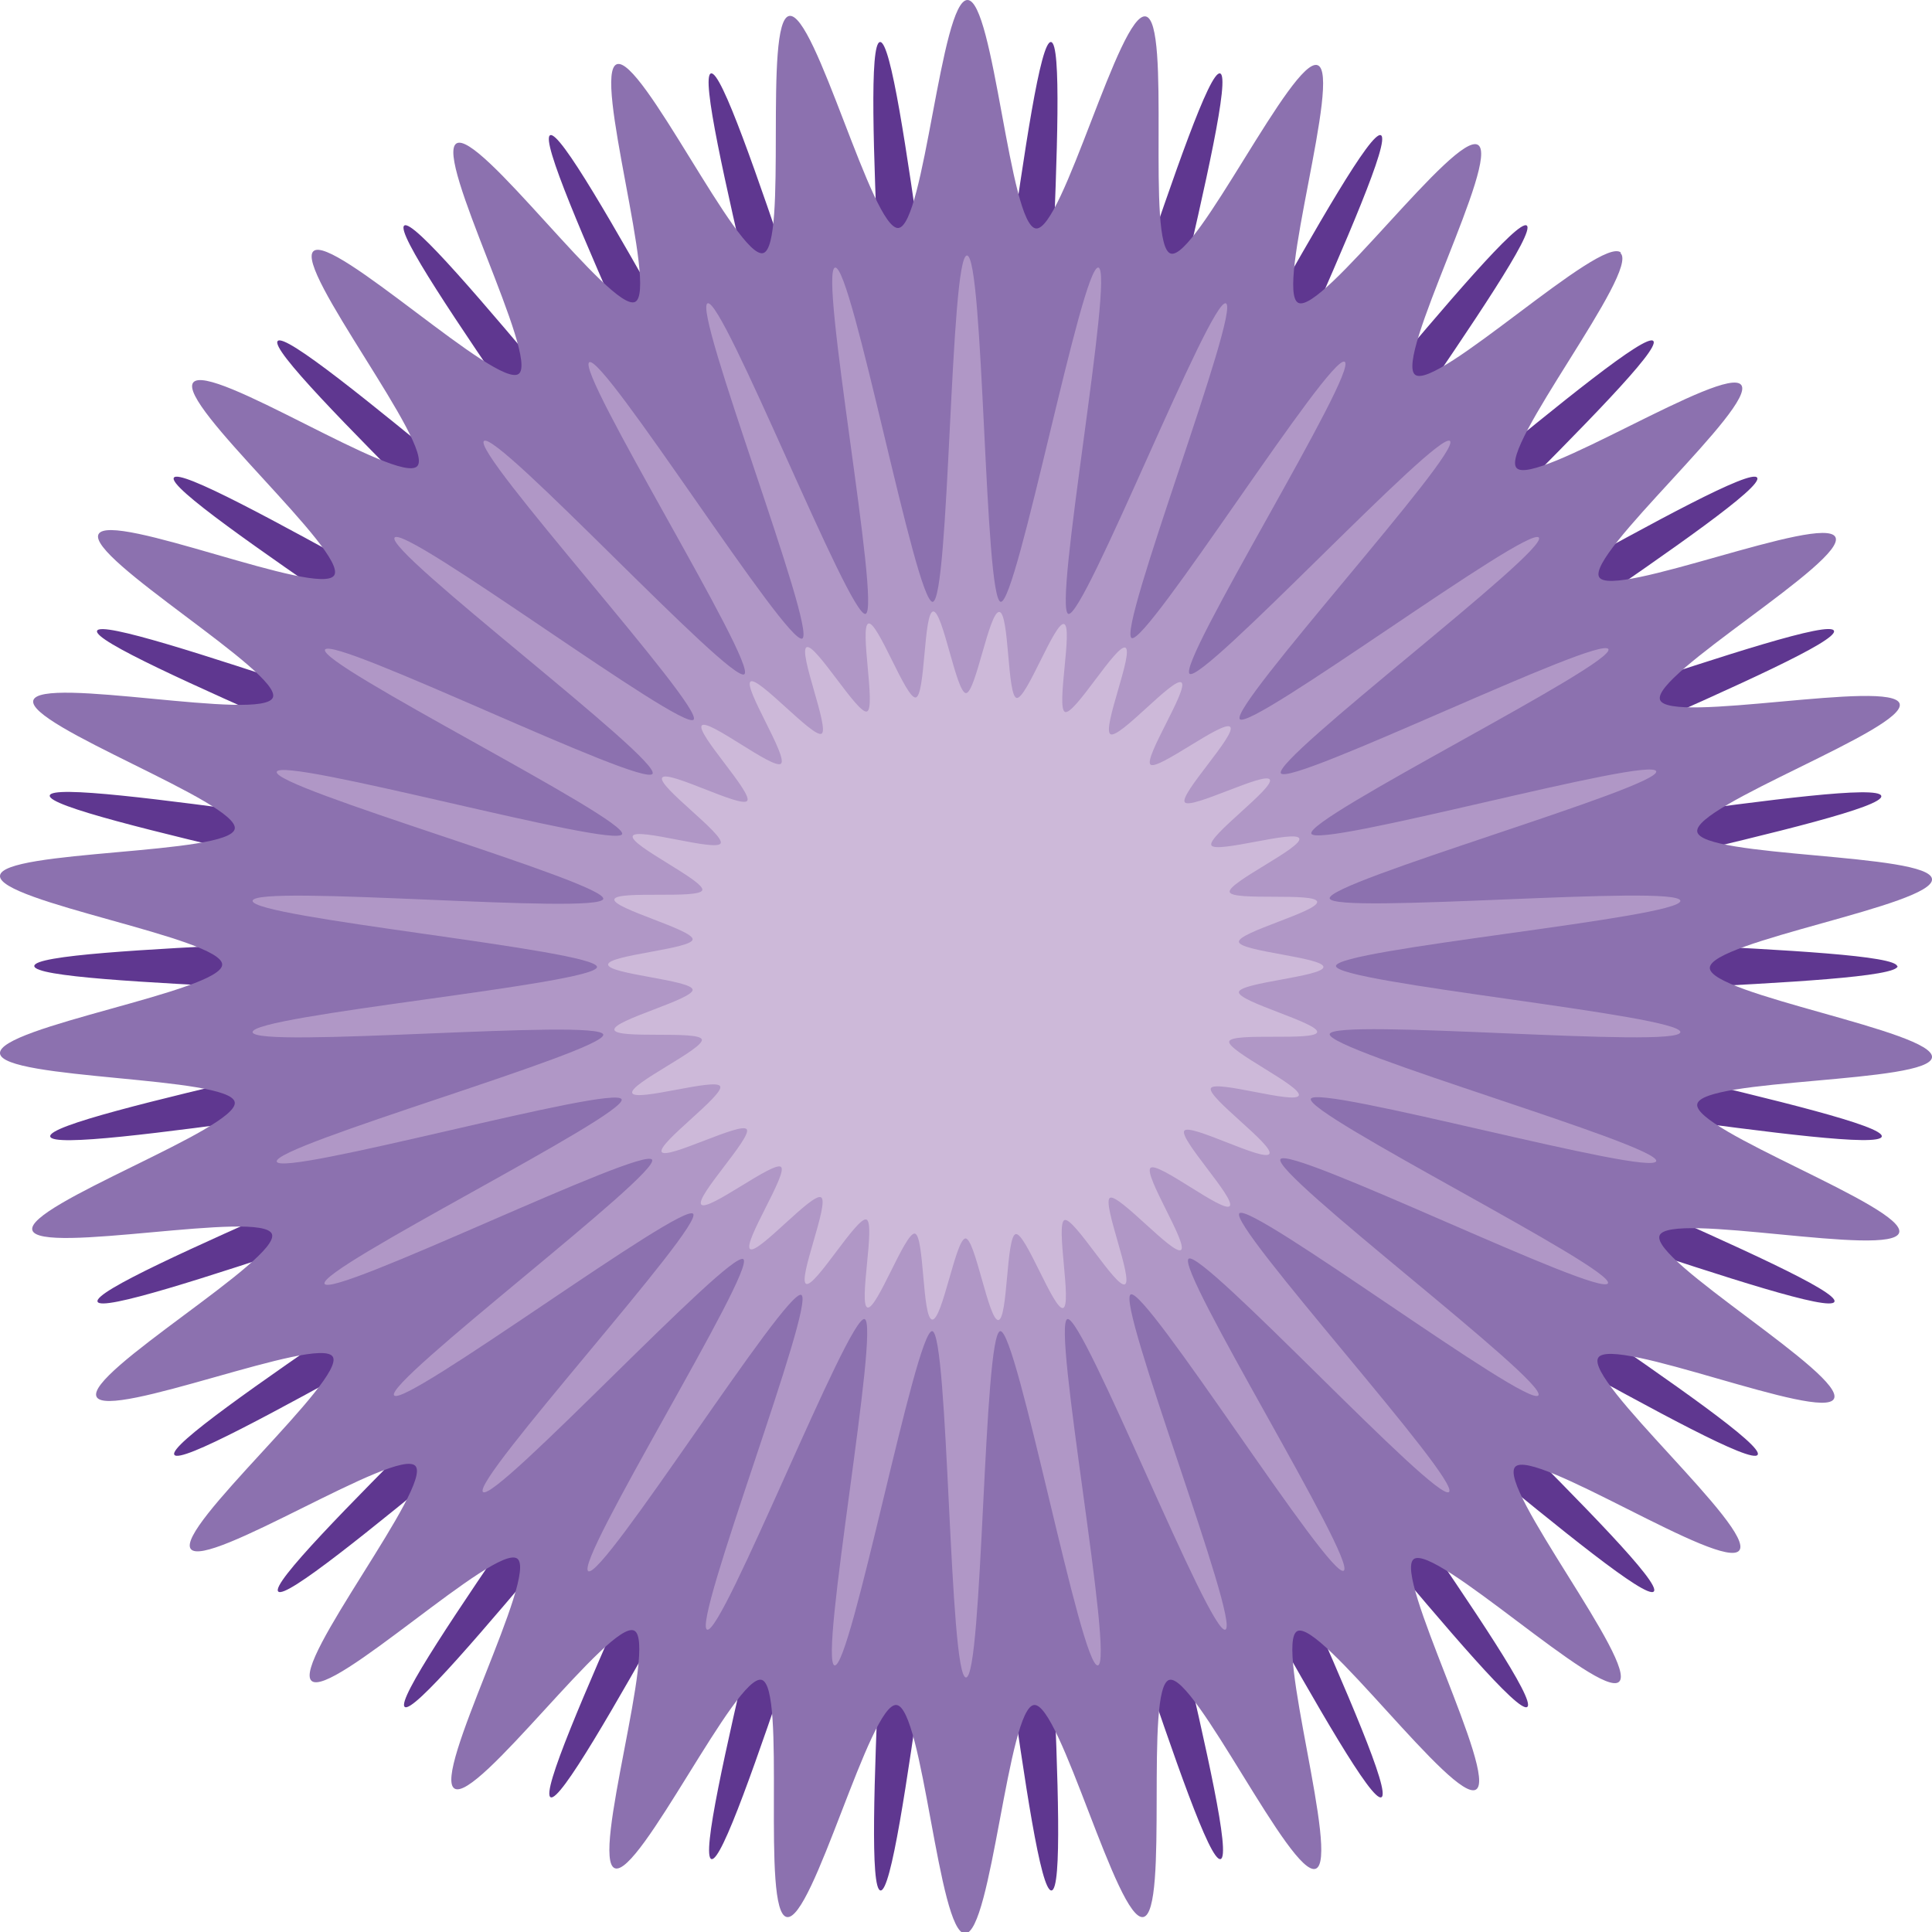
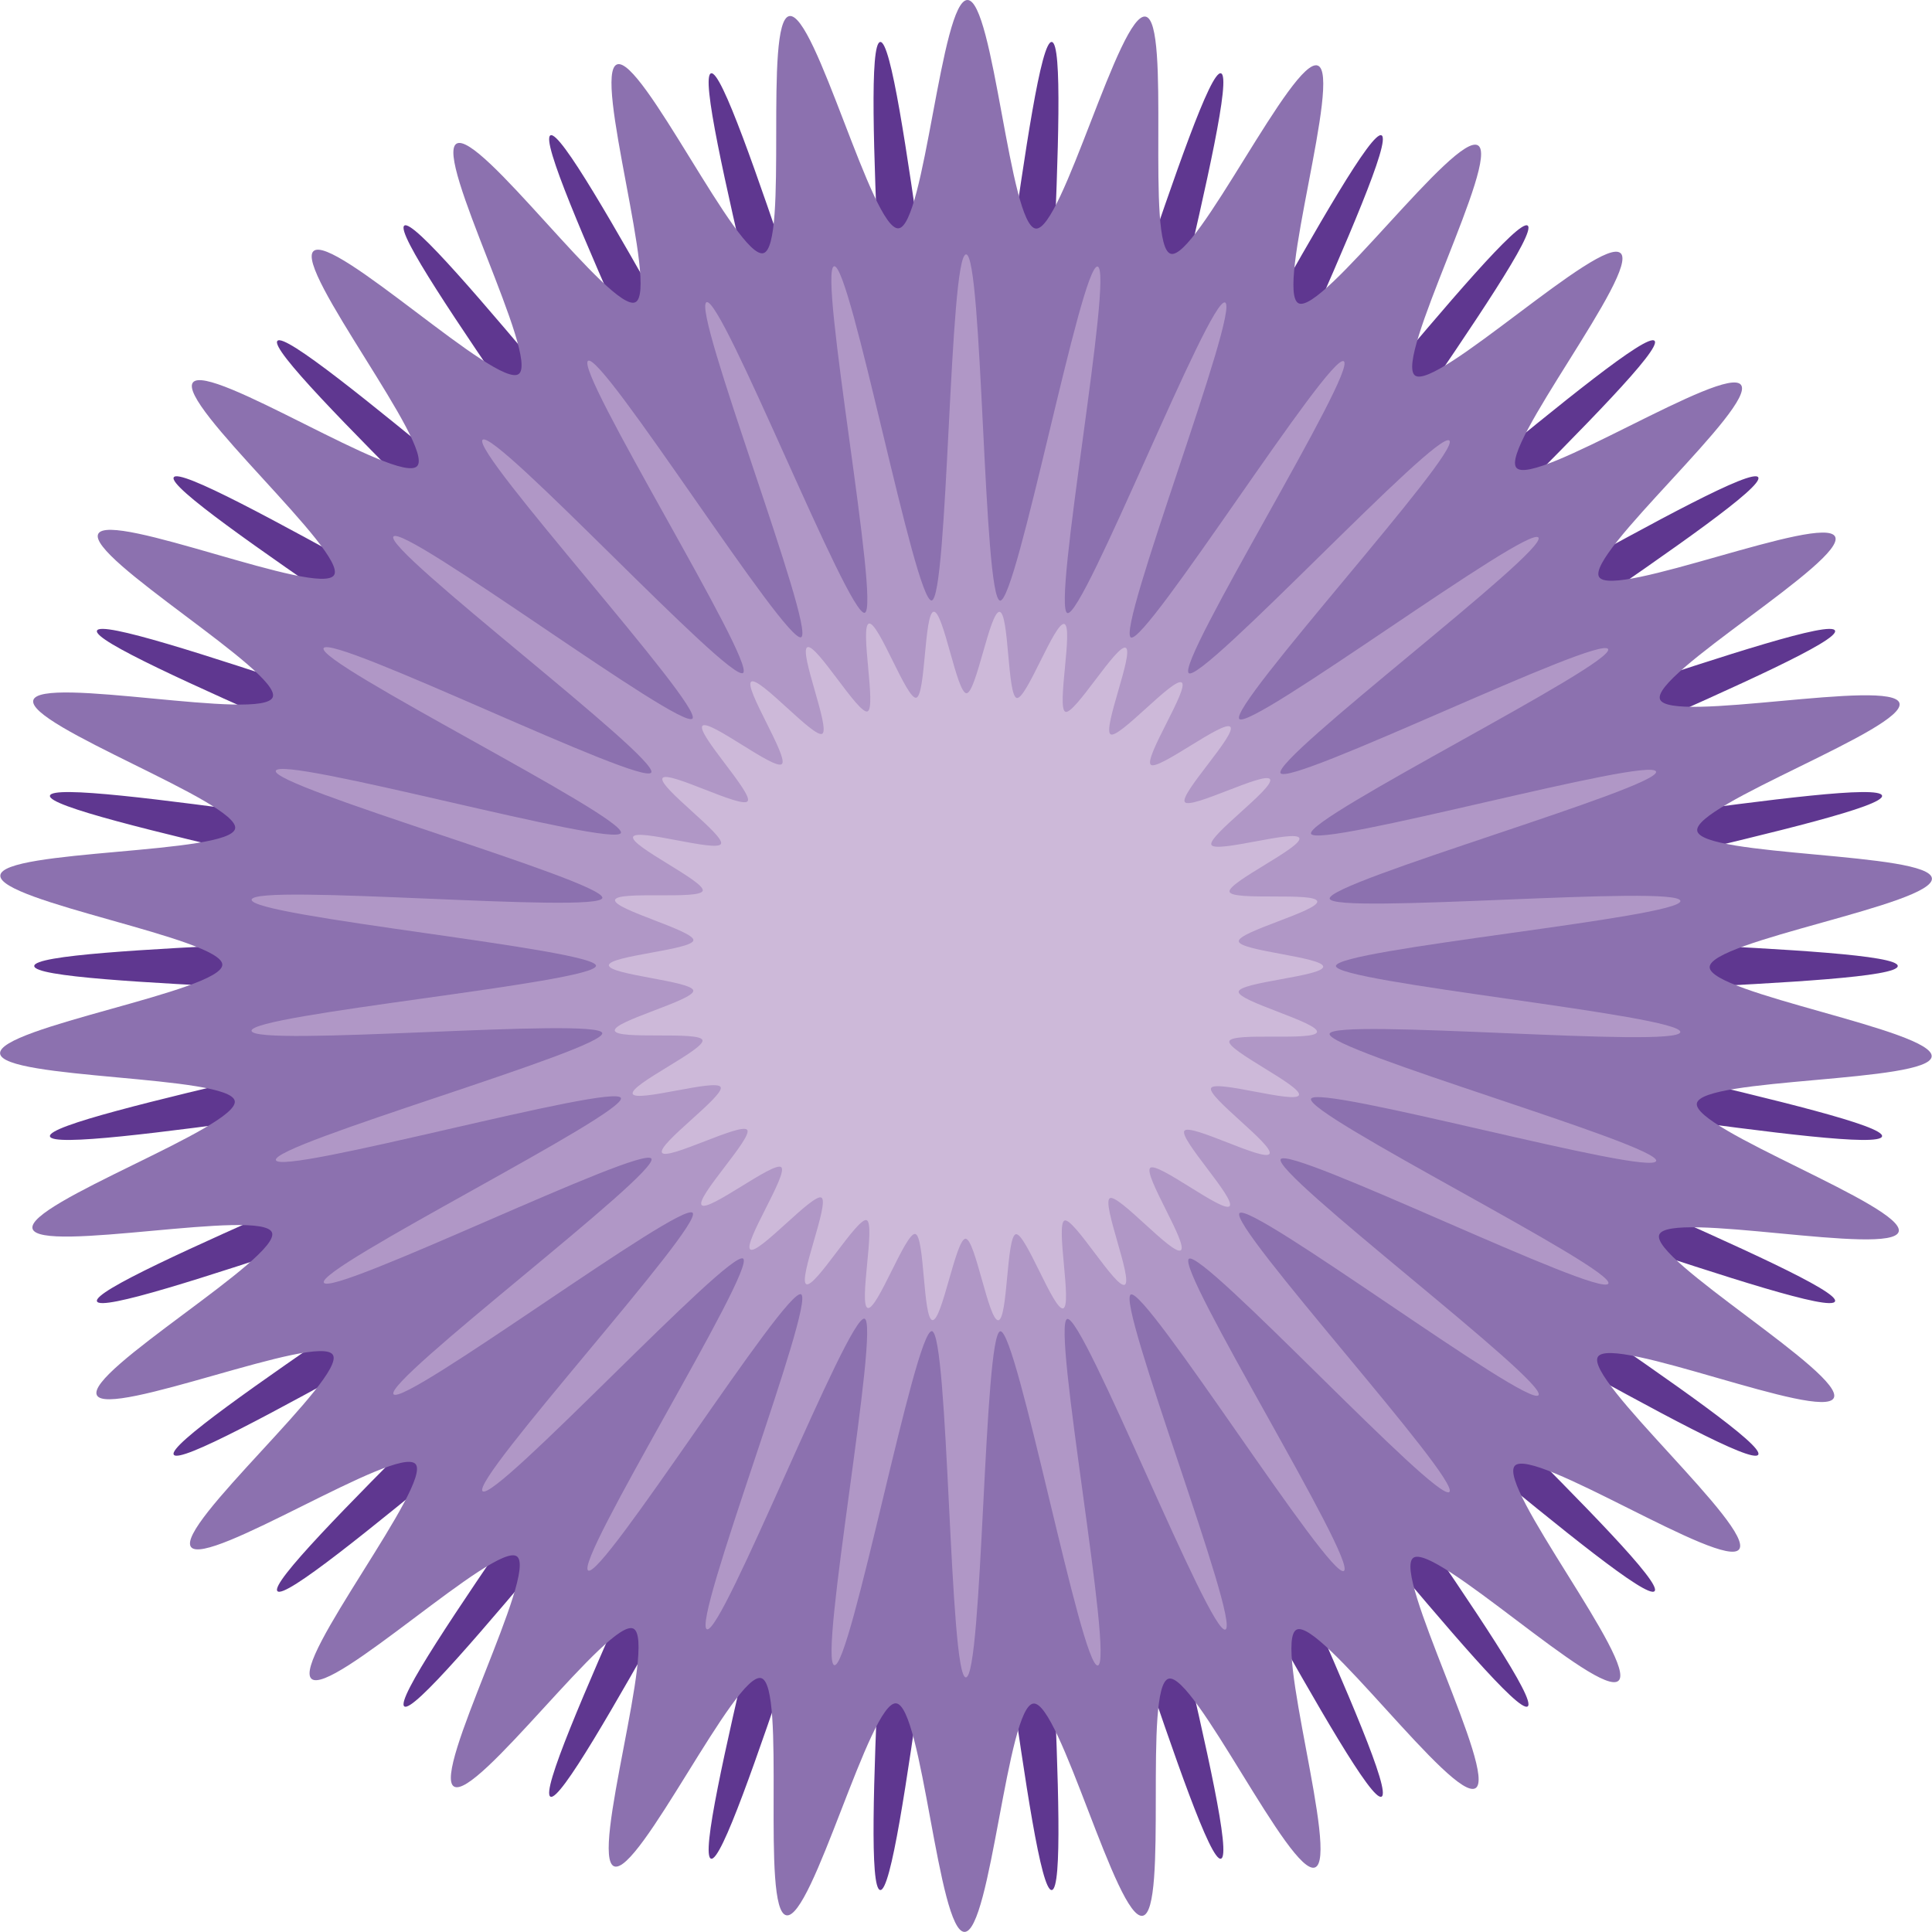
- <svg xmlns="http://www.w3.org/2000/svg" id="a" data-name="图层 1" width="40" height="40" viewBox="0 0 40 40">
-   <path d="M39.29,20c0,.45-9.34.48-9.39.92s9.14,2.17,9.06,2.61-9.27-1.24-9.4-.81,8.58,3.81,8.42,4.23-8.88-2.93-9.08-2.53,7.73,5.32,7.49,5.7-8.19-4.51-8.46-4.15,6.62,6.65,6.31,6.98-7.22-5.92-7.55-5.62,5.29,7.74,4.93,8.01-6.01-7.14-6.39-6.9,3.77,8.57,3.37,8.77-4.59-8.12-5.01-7.96,2.12,9.12,1.68,9.24-3-8.83-3.44-8.74.39,9.35-.06,9.39-1.32-9.22-1.77-9.22-1.33,9.27-1.77,9.22.38-9.31-.06-9.39-3.01,8.86-3.44,8.74,2.1-9.08,1.68-9.24-4.61,8.16-5.01,7.96,3.75-8.54,3.37-8.77-6.04,7.17-6.39,6.9,5.26-7.71,4.93-8.01-7.25,5.95-7.55,5.62,6.59-6.62,6.31-6.98-8.22,4.53-8.46,4.15,7.69-5.3,7.49-5.7-8.92,2.95-9.08,2.53,8.54-3.79,8.42-4.23-9.31,1.26-9.4.81,9.1-2.16,9.06-2.61-9.39-.47-9.39-.92,9.34-.48,9.39-.92S.95,16.91,1.03,16.47s9.27,1.24,9.4.81S1.85,13.47,2.01,13.06s8.88,2.93,9.08,2.53-7.73-5.32-7.49-5.7,8.19,4.51,8.46,4.15-6.62-6.65-6.31-6.98,7.22,5.92,7.55,5.62-5.29-7.74-4.93-8.01,6.01,7.14,6.39,6.9-3.77-8.57-3.37-8.77,4.59,8.12,5.01,7.96S14.29,1.64,14.72,1.52s3,8.83,3.44,8.74-.39-9.35.06-9.39,1.32,9.22,1.77,9.22,1.33-9.27,1.77-9.22-.38,9.31.06,9.39,3.01-8.86,3.44-8.74-2.1,9.08-1.68,9.24,4.61-8.16,5.01-7.96-3.75,8.54-3.37,8.77,6.04-7.17,6.39-6.9-5.26,7.71-4.93,8.01,7.25-5.95,7.55-5.62-6.59,6.62-6.31,6.98,8.22-4.53,8.46-4.15-7.69,5.3-7.49,5.7,8.92-2.95,9.08-2.53-8.54,3.79-8.42,4.23,9.31-1.26,9.4-.81-9.1,2.16-9.06,2.61,9.39.47,9.39.92Z" fill="#5f3790" />
-   <path d="M33.55,5.24c.41.37-2.52,4.05-2.15,4.45s4.32-2.15,4.65-1.72-3.22,3.52-2.94,3.98,4.64-1.32,4.89-.83-3.82,2.86-3.63,3.37,4.81-.44,4.96.08-4.28,2.11-4.19,2.65,4.81.44,4.86.98-4.6,1.29-4.6,1.84,4.65,1.31,4.6,1.85-4.76.43-4.86.97,4.33,2.13,4.18,2.66-4.76-.45-4.96.06,3.86,2.89,3.61,3.38c-.24.48-4.59-1.32-4.88-.85s3.26,3.55,2.92,3.99-4.27-2.14-4.64-1.73,2.55,4.09,2.15,4.45-3.82-2.87-4.25-2.54,1.75,4.48,1.29,4.77-3.22-3.52-3.7-3.28.89,4.73.38,4.92-2.51-4.05-3.03-3.91,0,4.81-.54,4.91-1.72-4.44-2.26-4.39-.88,4.73-1.43,4.73-.87-4.68-1.42-4.73-1.73,4.49-2.27,4.39,0-4.76-.52-4.91-2.53,4.09-3.04,3.9.89-4.68.4-4.92-3.25,3.56-3.72,3.27,1.74-4.43,1.3-4.76-3.85,2.9-4.26,2.53,2.52-4.05,2.15-4.45-4.32,2.15-4.65,1.72,3.22-3.52,2.94-3.98-4.64,1.32-4.89.83,3.82-2.86,3.63-3.37-4.81.44-4.96-.08,4.28-2.11,4.19-2.65S.05,22.36,0,21.81s4.6-1.29,4.6-1.84S-.05,18.67,0,18.13s4.76-.43,4.86-.97S.54,15.02.69,14.5s4.76.45,4.96-.06c.2-.5-3.86-2.89-3.61-3.38s4.59,1.32,4.88.85-3.26-3.55-2.92-3.99,4.27,2.14,4.64,1.73-2.55-4.09-2.15-4.45,3.82,2.87,4.25,2.54-1.75-4.48-1.29-4.77,3.22,3.52,3.7,3.28-.89-4.73-.38-4.92,2.51,4.05,3.03,3.91,0-4.81.54-4.91,1.72,4.44,2.26,4.39S19.48,0,20.03,0s.87,4.68,1.42,4.73S23.18.24,23.72.34s0,4.76.52,4.91,2.53-4.09,3.04-3.9-.89,4.68-.4,4.92,3.25-3.56,3.72-3.27-1.74,4.43-1.3,4.76,3.85-2.9,4.26-2.53Z" fill="#8c71af" />
-   <path d="M34.79,21.37c-.03.35-7.2-.3-7.26.04s6.85,2.3,6.76,2.63-7.02-1.6-7.15-1.29,6.31,3.52,6.15,3.82-6.6-2.87-6.78-2.57,5.55,4.61,5.34,4.89-5.96-4.02-6.19-3.77,4.6,5.54,4.34,5.77-5.11-5.03-5.39-4.83,3.5,6.28,3.21,6.46-4.1-5.88-4.41-5.72,2.28,6.81,1.96,6.94-2.94-6.52-3.27-6.43.98,7.11.63,7.17-1.67-6.95-2.02-6.92-.36,7.17-.71,7.17-.36-7.14-.7-7.17-1.68,6.98-2.02,6.92.95-7.08.62-7.17-2.94,6.55-3.26,6.43,2.26-6.78,1.95-6.93-4.11,5.9-4.41,5.72,3.48-6.25,3.21-6.46-5.14,5.05-5.39,4.82,4.58-5.51,4.35-5.76-5.98,4.03-6.19,3.76,5.52-4.59,5.34-4.88-6.63,2.88-6.78,2.57,6.28-3.5,6.15-3.82-7.05,1.62-7.14,1.29,6.82-2.29,6.76-2.63-7.23.3-7.26-.05,7.13-1,7.13-1.35-7.16-1.02-7.13-1.37,7.2.3,7.26-.04-6.85-2.3-6.76-2.63,7.02,1.6,7.15,1.29-6.31-3.52-6.15-3.82,6.6,2.87,6.78,2.57-5.55-4.61-5.34-4.89,5.96,4.02,6.19,3.77-4.6-5.54-4.34-5.77,5.11,5.03,5.39,4.83-3.5-6.28-3.21-6.46,4.1,5.88,4.41,5.72-2.28-6.81-1.96-6.94,2.94,6.52,3.27,6.43-.98-7.11-.63-7.17,1.67,6.95,2.02,6.92.36-7.17.71-7.17.36,7.14.7,7.17,1.68-6.98,2.02-6.92-.95,7.08-.62,7.17,2.94-6.55,3.26-6.43-2.26,6.78-1.95,6.93,4.11-5.9,4.41-5.72-3.48,6.25-3.21,6.46,5.14-5.05,5.39-4.82-4.58,5.51-4.35,5.76,5.98-4.03,6.19-3.76-5.52,4.59-5.34,4.88,6.63-2.88,6.78-2.57-6.28,3.5-6.15,3.82,7.05-1.62,7.14-1.29-6.82,2.29-6.76,2.63,7.23-.3,7.26.05-7.13,1-7.13,1.35,7.16,1.02,7.13,1.37Z" fill="#b097c6" />
-   <path d="M25.47,15.05c.14.15-1.06,1.4-.94,1.56s1.66-.64,1.76-.47-1.3,1.18-1.21,1.36,1.75-.33,1.82-.14-1.5.92-1.44,1.11,1.78,0,1.81.2-1.64.63-1.62.83,1.75.32,1.75.52-1.73.32-1.75.52,1.66.64,1.62.83-1.76,0-1.82.19,1.51.93,1.44,1.12-1.73-.33-1.82-.15,1.32,1.19,1.21,1.36-1.64-.64-1.76-.48,1.07,1.41.94,1.56-1.49-.93-1.64-.79.79,1.59.63,1.7-1.3-1.18-1.47-1.08.49,1.7.31,1.79-1.06-1.4-1.25-1.33.16,1.76-.03,1.82-.78-1.57-.98-1.53-.16,1.76-.36,1.78-.48-1.69-.68-1.69-.48,1.7-.69,1.68-.16-1.75-.36-1.78-.79,1.59-.98,1.53.17-1.74-.02-1.82-1.07,1.42-1.25,1.33.49-1.68.31-1.79-1.31,1.19-1.47,1.07.79-1.57.64-1.7-1.51.93-1.65.78,1.06-1.4.94-1.56-1.66.64-1.76.47,1.3-1.18,1.21-1.36-1.75.33-1.82.14,1.5-.92,1.44-1.11-1.78,0-1.81-.2,1.64-.63,1.62-.83-1.75-.32-1.75-.52,1.73-.32,1.75-.52-1.66-.64-1.62-.83,1.76,0,1.82-.19-1.51-.93-1.44-1.12,1.73.33,1.82.15-1.32-1.19-1.21-1.36,1.64.64,1.76.48-1.07-1.41-.94-1.56,1.49.93,1.64.79-.79-1.59-.63-1.7,1.3,1.18,1.47,1.08-.49-1.7-.31-1.79,1.06,1.4,1.25,1.33-.16-1.76.03-1.82.78,1.57.98,1.53.16-1.76.36-1.78.48,1.69.68,1.69.48-1.7.69-1.68.16,1.75.36,1.78.79-1.59.98-1.53-.17,1.74.02,1.82,1.07-1.42,1.25-1.33-.49,1.68-.31,1.79,1.31-1.19,1.47-1.07-.79,1.57-.64,1.7,1.51-.93,1.65-.78Z" fill="#cdb9d9" />
+ <svg xmlns="http://www.w3.org/2000/svg" id="a" data-name="图层 1" width="400" height="400" viewBox="0 0 400 400">
+   <path d="M392.91,200c0,4.53-93.45,4.77-93.85,9.2-.41,4.5,91.42,21.69,90.6,26.06-.83,4.44-92.73-12.4-93.95-8.11-1.24,4.34,85.83,38.12,84.21,42.28-1.63,4.2-88.82-29.29-90.82-25.29-2.02,4.02,77.29,53.24,74.92,57.04-2.38,3.82-81.89-45.08-84.6-41.51-2.72,3.58,66.18,66.45,63.14,69.76-3.04,3.31-72.22-59.24-75.55-56.22-3.32,3.02,52.87,77.37,49.28,80.08-3.59,2.7-60.11-71.4-63.95-69.03-3.82,2.36,37.73,85.71,33.69,87.72-4.02,1.99-45.88-81.2-50.09-79.57-4.18,1.61,21.2,91.18,16.84,92.41-4.31,1.22-29.99-88.26-34.44-87.43-4.39.81,3.93,93.5-.59,93.92-4.44.4-13.2-92.25-17.75-92.25-4.55,0-13.31,92.65-17.75,92.25-4.52-.41,3.81-93.1-.59-93.92-4.46-.82-30.14,88.65-34.44,87.43-4.35-1.23,21.02-90.79,16.84-92.41-4.22-1.63-46.08,81.57-50.09,79.57-4.04-2.01,37.51-85.36,33.69-87.72-3.83-2.37-60.36,71.73-63.95,69.03-3.59-2.71,52.6-77.06,49.28-80.08-3.33-3.02-72.51,59.53-75.55,56.22-3.03-3.31,65.86-66.18,63.14-69.76-2.71-3.57-82.22,45.32-84.6,41.51-2.37-3.8,76.94-53.02,74.92-57.04-2-4-89.19,29.48-90.82,25.29-1.62-4.16,85.45-37.94,84.21-42.28-1.22-4.29-93.12,12.55-93.95,8.11-.82-4.38,91.02-21.56,90.6-26.06-.41-4.42-93.85-4.67-93.85-9.2,0-4.53,93.45-4.77,93.85-9.2.41-4.5-91.42-21.69-90.6-26.06.83-4.44,92.73,12.4,93.95,8.11,1.24-4.34-85.83-38.12-84.21-42.28,1.63-4.2,88.82,29.29,90.82,25.29,2.02-4.02-77.29-53.24-74.92-57.04,2.38-3.82,81.89,45.08,84.6,41.51,2.72-3.58-66.18-66.45-63.14-69.76,3.04-3.31,72.22,59.24,75.55,56.22,3.32-3.02-52.87-77.37-49.28-80.08,3.59-2.7,60.11,71.4,63.95,69.03,3.82-2.36-37.73-85.71-33.69-87.72,4.02-1.99,45.88,81.2,50.09,79.57,4.18-1.61-21.2-91.18-16.84-92.41,4.31-1.22,29.99,88.26,34.44,87.43,4.39-.81-3.93-93.5.59-93.92,4.44-.4,13.2,92.25,17.75,92.25,4.55,0,13.31-92.65,17.75-92.25,4.52.41-3.81,93.1.59,93.92,4.46.82,30.14-88.65,34.44-87.43,4.35,1.23-21.02,90.79-16.84,92.41,4.22,1.63,46.08-81.57,50.09-79.57,4.04,2.01-37.51,85.36-33.69,87.72,3.83,2.37,60.36-71.73,63.95-69.03,3.59,2.71-52.6,77.06-49.28,80.08,3.33,3.02,72.51-59.53,75.55-56.22,3.03,3.31-65.86,66.18-63.14,69.76,2.71,3.57,82.22-45.32,84.6-41.51,2.37,3.8-76.94,53.02-74.92,57.04,2,4,89.19-29.48,90.82-25.29,1.62,4.16-85.45,37.94-84.21,42.28,1.22,4.29,93.12-12.55,93.95-8.11.82,4.38-91.02,21.56-90.6,26.06.41,4.42,93.85,4.67,93.85,9.2Z" fill="#5f3790" />
+   <path d="M335.52,52.4c4.07,3.71-25.18,40.49-21.54,44.47,3.71,4.06,43.21-21.51,46.47-17.19,3.31,4.37-32.22,35.18-29.37,39.78,2.89,4.65,46.45-13.2,48.86-8.35,2.44,4.9-38.21,28.62-36.25,33.68,1.97,5.09,48.09-4.44,49.57.78,1.49,5.25-42.85,21.11-41.86,26.46.99,5.36,48.09,4.41,48.58,9.82.49,5.42-46,12.94-46.01,18.39,0,5.44,46.47,13.08,45.96,18.5-.51,5.41-47.6,4.34-48.61,9.69-1,5.34,43.28,21.34,41.78,26.58-1.49,5.21-47.58-4.48-49.57.62-1.97,5.05,38.58,28.92,36.13,33.81-2.43,4.84-45.92-13.18-48.83-8.53-2.87,4.58,32.57,35.5,29.23,39.87-3.27,4.29-42.71-21.37-46.43-17.31-3.73,4.06,25.46,40.88,21.46,44.51-4.07,3.7-38.16-28.69-42.49-25.44-4.39,3.3,17.51,44.83,12.89,47.68-4.67,2.88-32.17-35.22-37.04-32.82-4.92,2.43,8.89,47.28,3.81,49.23-5.11,1.96-25.07-40.54-30.32-39.07-5.27,1.48,0,48.1-5.36,49.08-5.38.99-17.17-44.43-22.61-43.94-5.44.49-8.82,47.29-14.28,47.28-5.46,0-8.72-46.81-14.16-47.32-5.43-.51-17.34,44.89-22.72,43.88-5.36-1,.06-47.6-5.21-49.1s-25.33,40.94-30.45,38.96c-5.07-1.96,8.9-46.76,3.99-49.21-4.86-2.42-32.49,35.58-37.16,32.68-4.6-2.85,17.44-44.31,13.05-47.63-4.31-3.26-38.48,29.04-42.55,25.33-4.07-3.71,25.18-40.49,21.54-44.47-3.71-4.06-43.21,21.51-46.47,17.19-3.31-4.37,32.22-35.18,29.37-39.78-2.89-4.65-46.45,13.2-48.86,8.35-2.44-4.9,38.21-28.62,36.25-33.68-1.97-5.09-48.09,4.44-49.57-.78-1.49-5.25,42.85-21.11,41.86-26.46-.99-5.36-48.09-4.41-48.58-9.82-.49-5.42,46-12.94,46.01-18.39,0-5.44-46.47-13.08-45.96-18.5.51-5.41,47.6-4.34,48.61-9.69,1-5.34-43.28-21.34-41.78-26.58,1.49-5.21,47.58,4.48,49.57-.62,1.97-5.05-38.58-28.92-36.13-33.81,2.43-4.84,45.92,13.18,48.83,8.53,2.87-4.58-32.57-35.5-29.23-39.87,3.27-4.29,42.71,21.37,46.43,17.31,3.73-4.06-25.46-40.88-21.46-44.51,4.07-3.7,38.16,28.69,42.49,25.44,4.39-3.3-17.51-44.83-12.89-47.68,4.67-2.88,32.17,35.22,37.04,32.82,4.92-2.43-8.89-47.28-3.81-49.23s25.07,40.54,30.32,39.07c5.27-1.48,0-48.1,5.36-49.08,5.38-.99,17.17,44.43,22.61,43.94C191.46,46.79,194.83,0,200.3,0c5.46,0,8.72,46.81,14.16,47.32,5.43.51,17.34-44.89,22.72-43.88,5.36,1-.06,47.6,5.21,49.1,5.24,1.49,25.33-40.94,30.45-38.96,5.07,1.96-8.9,46.76-3.99,49.21,4.86,2.42,32.49-35.58,37.16-32.68,4.6,2.85-17.44,44.31-13.05,47.63,4.31,3.26,38.48-29.04,42.55-25.33Z" fill="#8c71af" />
+   <path d="M347.89,213.68c-.32,3.46-71.98-2.98-72.61.36-.64,3.41,68.54,23.04,67.61,26.32-.95,3.33-70.21-16.04-71.45-12.86-1.26,3.22,63.09,35.19,61.55,38.25-1.55,3.09-66.01-28.66-67.83-25.75-1.83,2.93,55.46,46.13,53.37,48.86-2.1,2.75-59.57-40.22-61.9-37.69-2.34,2.54,46,55.42,43.44,57.73-2.56,2.31-51.15-50.35-53.92-48.28-2.76,2.07,35.03,62.82,32.08,64.63-2.94,1.81-41-58.77-44.11-57.23-3.09,1.53,22.83,68.11,19.58,69.36-3.22,1.24-29.39-65.24-32.74-64.3-3.32.94,9.76,71.11,6.33,71.74-3.39.62-16.7-69.5-20.18-69.19-3.43.31-3.64,71.66-7.14,71.65-3.43,0-3.55-71.36-7.04-71.68-3.49-.32-16.8,69.79-20.18,69.16-3.44-.64,9.55-70.81,6.24-71.74-3.36-.95-29.42,65.54-32.63,64.3-3.25-1.25,22.58-67.82,19.49-69.35-3.12-1.54-41.13,59-44.07,57.19-2.95-1.82,34.84-62.5,32.08-64.58-2.77-2.08-51.38,50.48-53.94,48.16s45.82-55.1,43.48-57.64c-2.34-2.54-59.83,40.3-61.92,37.56-2.09-2.74,55.21-45.85,53.38-48.78-1.83-2.92-66.26,28.77-67.81,25.68-1.54-3.07,62.76-35.02,61.5-38.23-1.25-3.19-70.48,16.18-71.43,12.86-.95-3.29,68.21-22.91,67.57-26.3-.63-3.36-72.29,2.98-72.61-.47-.31-3.4,71.31-10,71.32-13.47,0-3.41-71.62-10.22-71.3-13.68.32-3.46,71.98,2.98,72.61-.36.64-3.41-68.54-23.04-67.61-26.32.95-3.33,70.21,16.04,71.45,12.86,1.26-3.22-63.09-35.19-61.55-38.25,1.55-3.09,66.01,28.66,67.83,25.75,1.83-2.93-55.46-46.13-53.37-48.86,2.1-2.75,59.57,40.22,61.9,37.69,2.34-2.54-46-55.42-43.44-57.73,2.56-2.31,51.15,50.35,53.92,48.28,2.76-2.07-35.03-62.82-32.08-64.63,2.94-1.81,41,58.77,44.11,57.23,3.09-1.53-22.83-68.11-19.58-69.36,3.22-1.24,29.39,65.24,32.74,64.3,3.32-.94-9.76-71.11-6.33-71.74,3.39-.62,16.7,69.5,20.18,69.19,3.43-.31,3.64-71.66,7.14-71.65,3.43,0,3.55,71.36,7.04,71.68,3.49.32,16.8-69.79,20.18-69.16,3.44.64-9.55,70.81-6.24,71.74,3.36.95,29.42-65.54,32.63-64.3,3.25,1.25-22.58,67.82-19.49,69.35,3.12,1.54,41.13-59,44.07-57.19,2.95,1.82-34.84,62.5-32.08,64.58,2.77,2.08,51.38-50.48,53.94-48.16,2.56,2.32-45.82,55.1-43.48,57.64,2.34,2.54,59.83-40.3,61.92-37.56,2.09,2.74-55.21,45.85-53.38,48.78,1.83,2.92,66.26-28.77,67.81-25.68,1.54,3.07-62.76,35.02-61.5,38.23s70.48-16.18,71.43-12.86c.95,3.29-68.21,22.91-67.57,26.3.63,3.36,72.29-2.98,72.61.47.31,3.4-71.31,10-71.32,13.47,0,3.41,71.62,10.22,71.3,13.68Z" fill="#b097c6" />
+   <path d="M254.73,150.49c1.37,1.5-10.62,13.99-9.42,15.57,1.22,1.61,16.58-6.42,17.63-4.73,1.07,1.72-13.01,11.8-12.13,13.59.9,1.8,17.48-3.26,18.2-1.4.73,1.88-14.99,9.2-14.44,11.12.55,1.93,17.78,0,18.15,1.97.37,1.97-16.43,6.29-16.25,8.28.18,2,17.48,3.25,17.48,5.25,0,2-17.31,3.18-17.5,5.18-.19,1.99,16.59,6.37,16.22,8.34-.37,1.97-17.6-.03-18.15,1.91-.55,1.92,15.14,9.29,14.41,11.16-.73,1.86-17.29-3.25-18.19-1.46-.9,1.78,13.16,11.91,12.09,13.62-1.06,1.69-16.38-6.39-17.61-4.78-1.21,1.58,10.72,14.12,9.35,15.61-1.35,1.46-14.93-9.28-16.43-7.92-1.5,1.36,7.93,15.85,6.34,17.05-1.62,1.22-13.01-11.81-14.71-10.77-1.72,1.06,4.89,17.03,3.09,17.91-1.81.9-10.59-14-12.46-13.29-1.88.72,1.64,17.63-.29,18.18-1.94.55-7.8-15.71-9.78-15.35-1.98.36-1.64,17.63-3.64,17.81-2.01.18-4.77-16.87-6.78-16.88-2.01,0-4.85,17.04-6.85,16.85-2-.19-1.59-17.46-3.57-17.83s-7.89,15.87-9.83,15.32,1.65-17.45-.23-18.18c-1.87-.72-10.69,14.15-12.49,13.25-1.79-.89,4.86-16.84,3.14-17.91-1.7-1.05-13.13,11.94-14.74,10.72-1.59-1.2,7.91-15.65,6.41-17.02-1.47-1.34-15.1,9.34-16.47,7.84-1.37-1.5,10.62-13.99,9.42-15.57-1.22-1.61-16.58,6.42-17.63,4.73-1.07-1.72,13.01-11.8,12.13-13.59-.9-1.8-17.48,3.26-18.2,1.4-.73-1.88,14.99-9.2,14.44-11.12-.55-1.93-17.78,0-18.15-1.97-.37-1.97,16.43-6.29,16.25-8.28-.18-2-17.48-3.25-17.48-5.25,0-2,17.31-3.18,17.5-5.18.19-1.99-16.59-6.37-16.22-8.34.37-1.97,17.6.03,18.15-1.91.55-1.92-15.14-9.29-14.41-11.16.73-1.86,17.29,3.25,18.19,1.46.9-1.78-13.16-11.91-12.09-13.62,1.06-1.69,16.38,6.39,17.61,4.78,1.21-1.58-10.72-14.12-9.35-15.61,1.35-1.46,14.93,9.28,16.43,7.92,1.5-1.36-7.93-15.85-6.34-17.05,1.62-1.22,13.01,11.81,14.71,10.77,1.72-1.06-4.89-17.03-3.09-17.91,1.81-.9,10.59,14,12.46,13.29,1.88-.72-1.64-17.63.29-18.18,1.94-.55,7.8,15.71,9.78,15.35,1.98-.36,1.64-17.63,3.64-17.81,2.01-.18,4.77,16.87,6.78,16.88,2.01,0,4.85-17.04,6.85-16.85,2,.19,1.59,17.46,3.57,17.83,1.97.37,7.89-15.87,9.83-15.32,1.93.55-1.65,17.45.23,18.18,1.87.72,10.69-14.15,12.49-13.25,1.79.89-4.86,16.84-3.14,17.91,1.7,1.05,13.13-11.94,14.74-10.72,1.59,1.2-7.91,15.65-6.41,17.02,1.47,1.34,15.1-9.34,16.47-7.84Z" fill="#cdb9d9" />
</svg>
